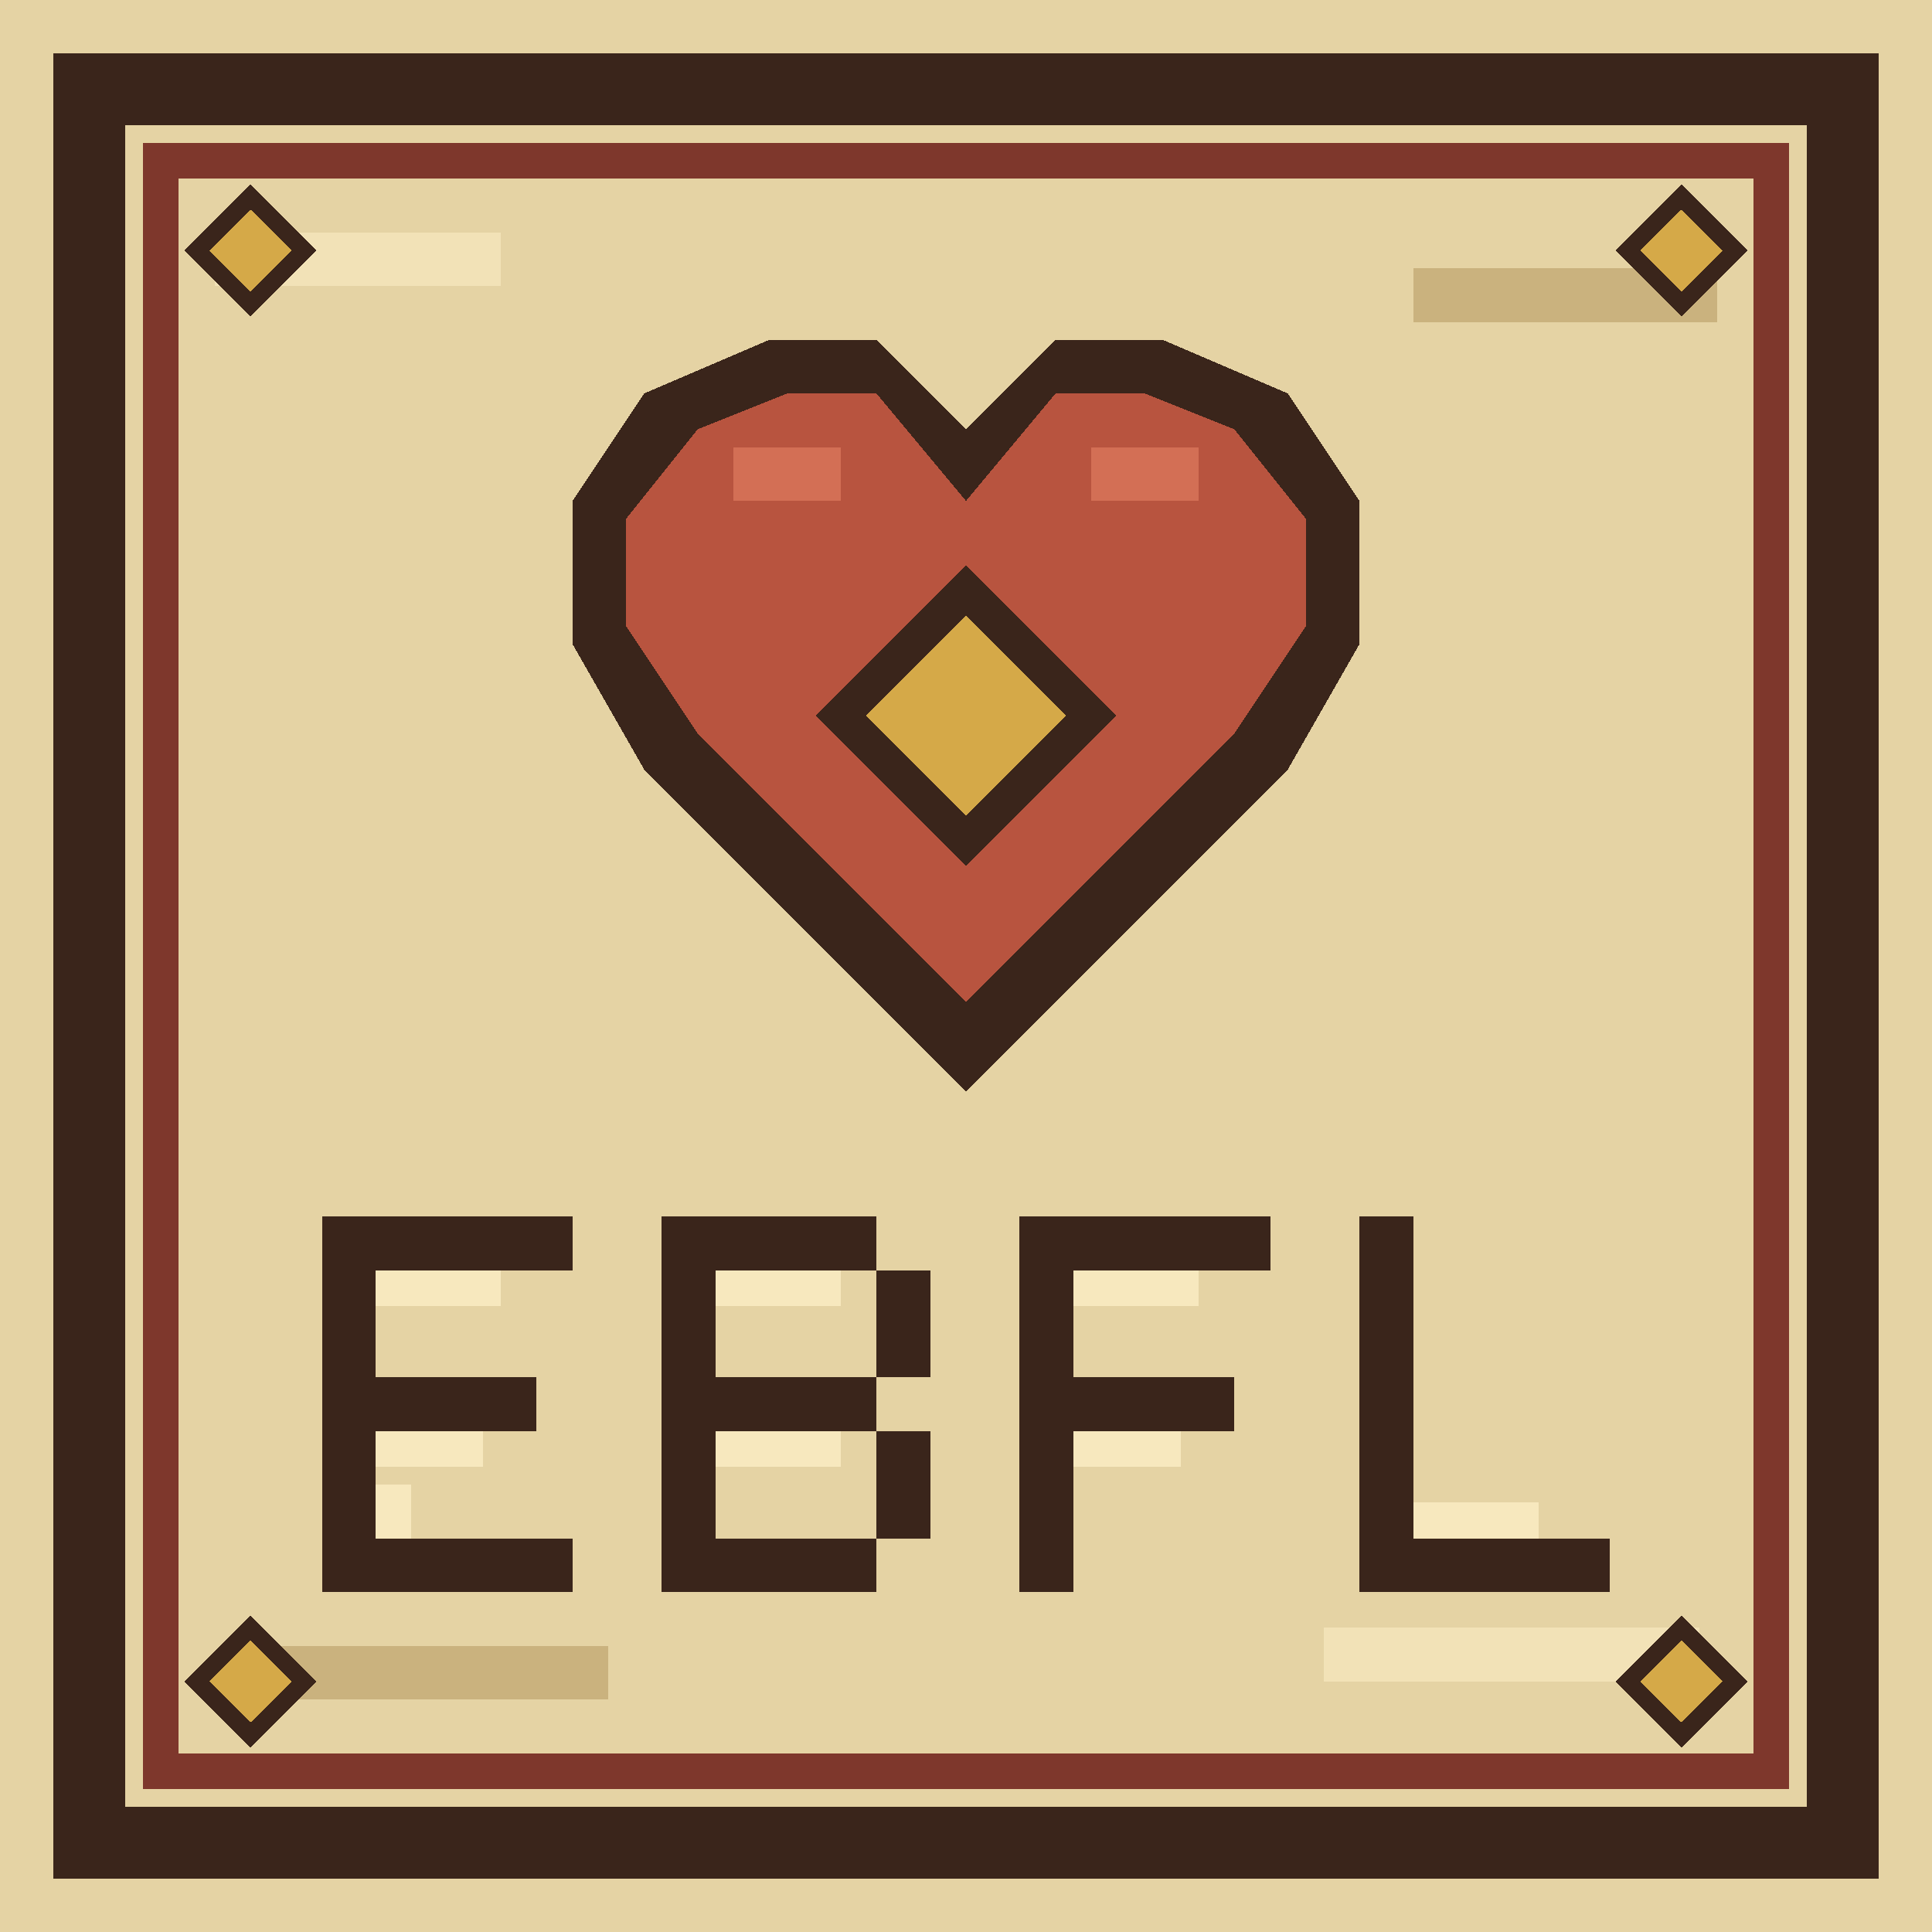
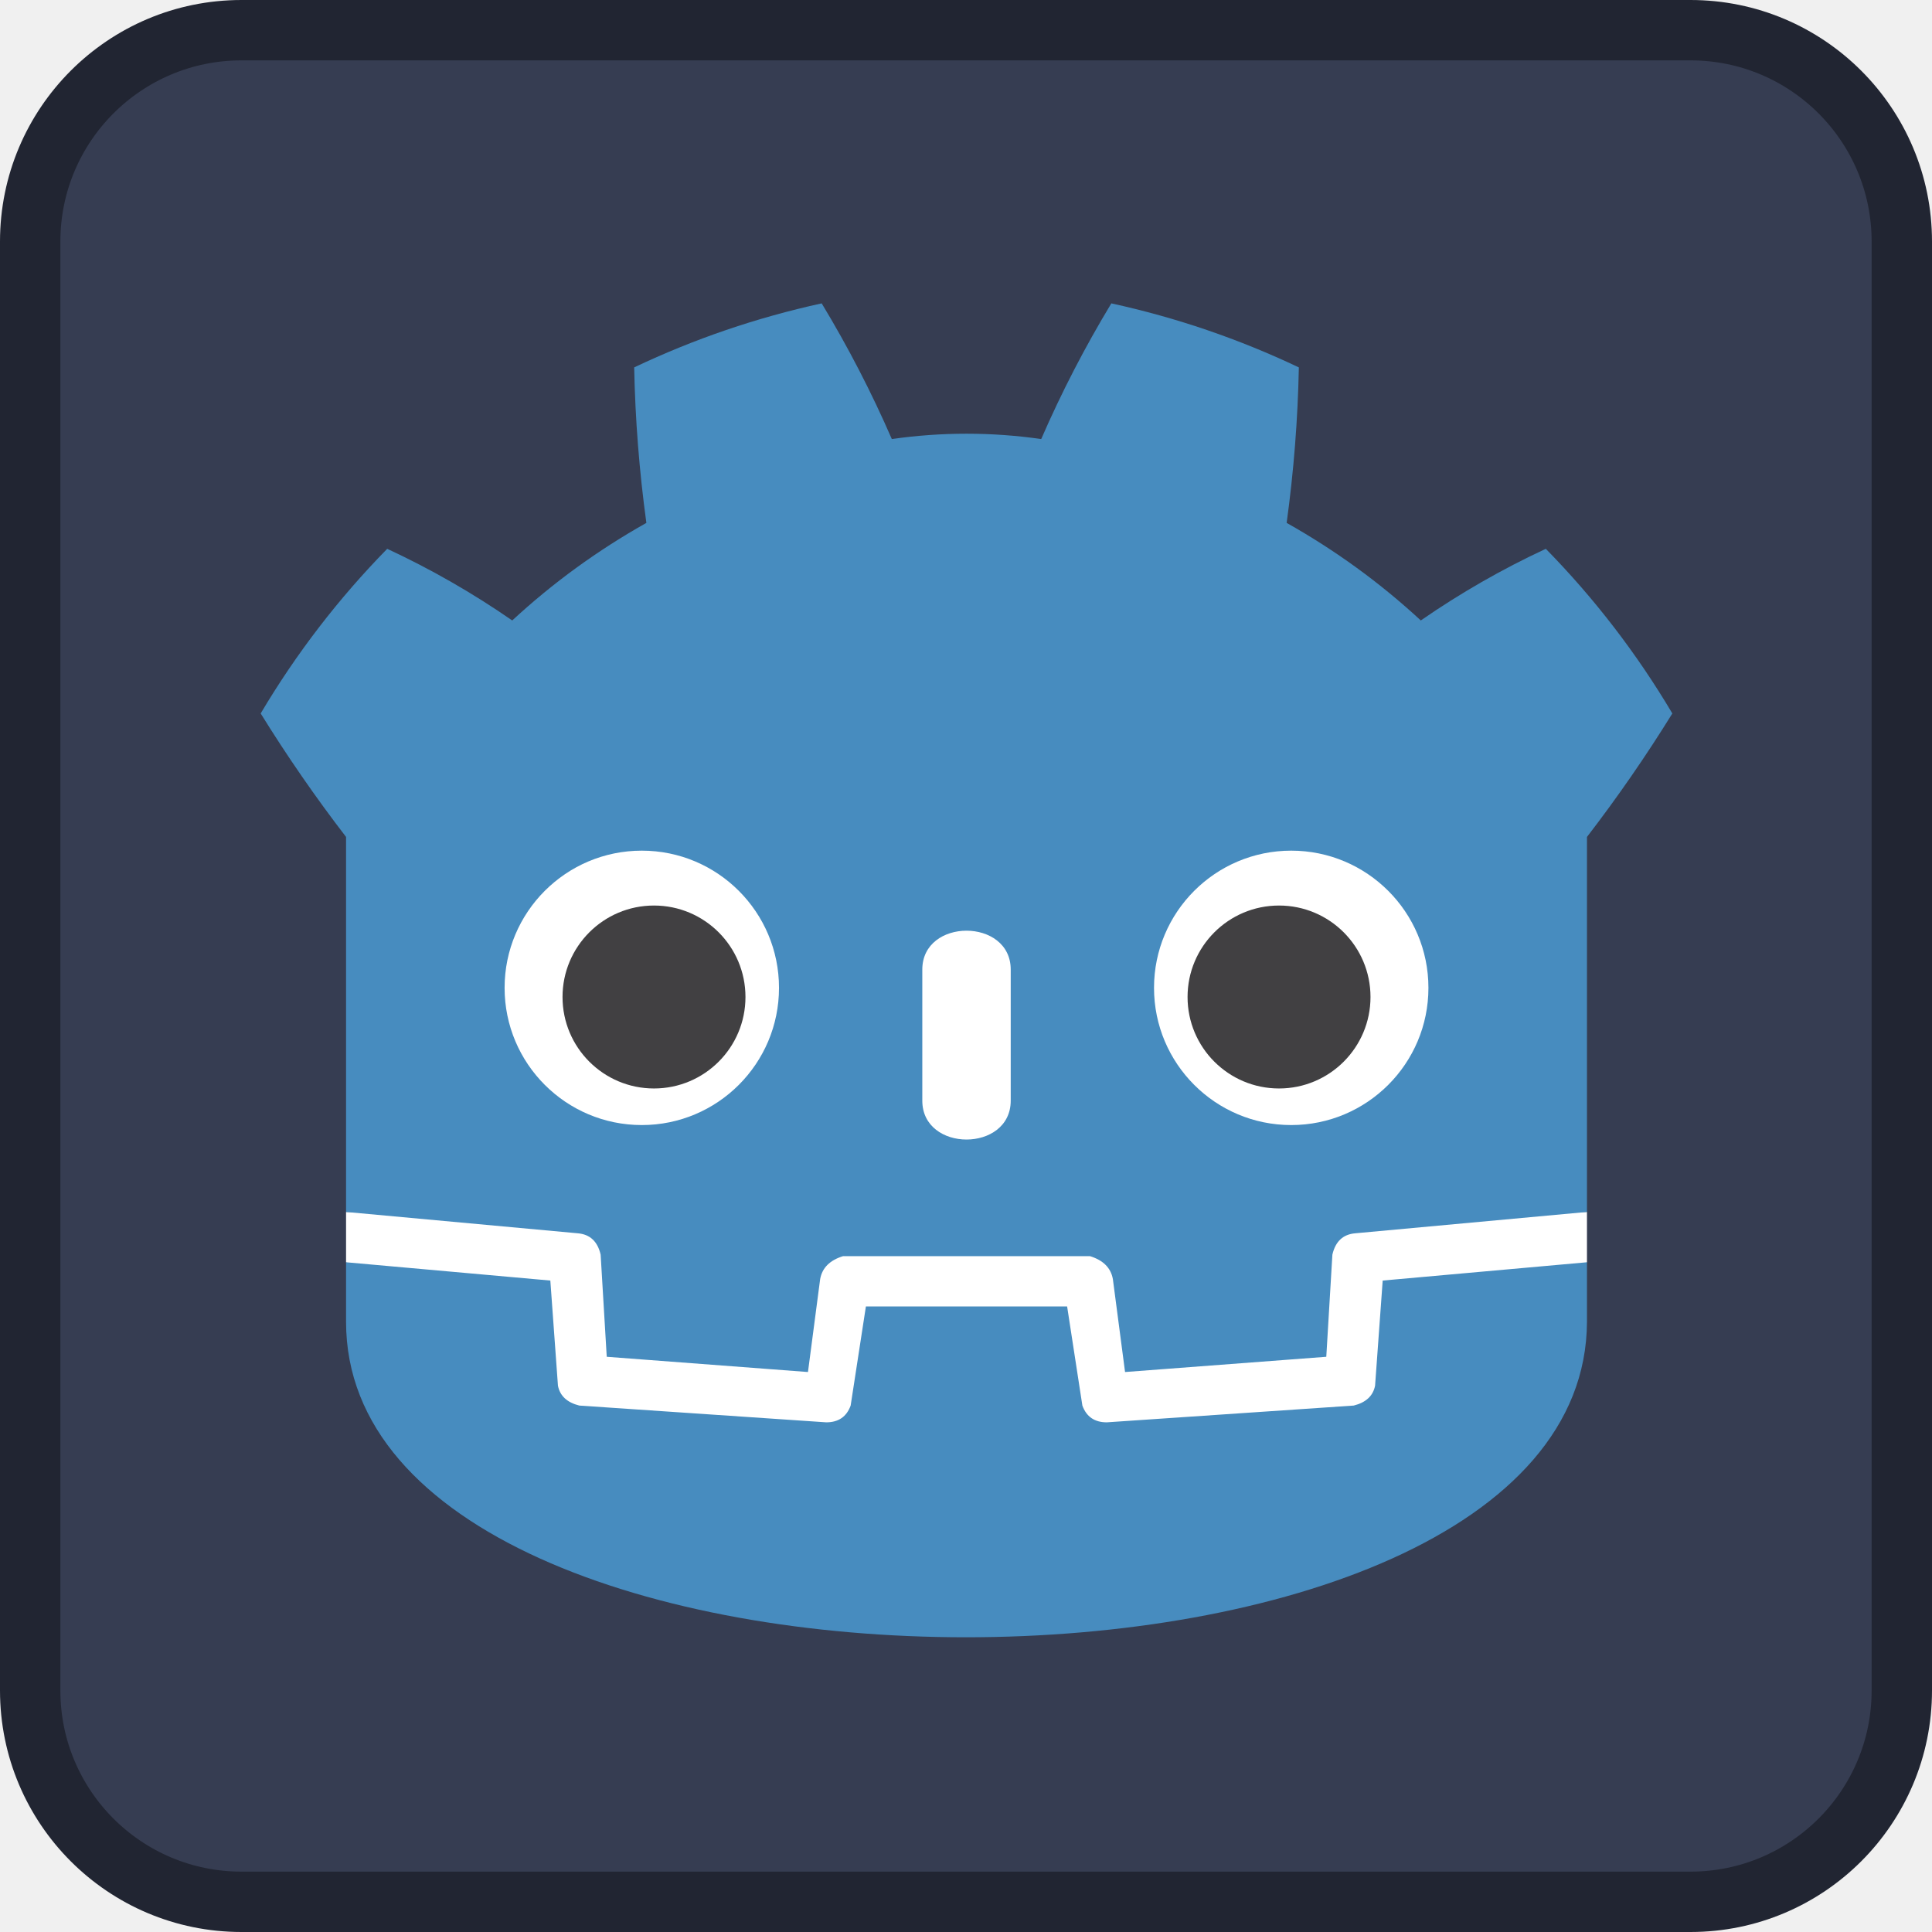
- <svg xmlns="http://www.w3.org/2000/svg" width="432" height="432" viewBox="0 0 108 108" shape-rendering="crispEdges">
-   <rect width="108" height="108" fill="#e5d3a4" />
-   <rect x="5" y="5" width="98" height="98" fill="none" stroke="#3a251b" stroke-width="4" />
-   <rect x="9" y="9" width="90" height="90" fill="none" stroke="#7e372c" stroke-width="2" />
-   <rect x="12" y="13" width="16" height="3" fill="#f2e2b7" />
-   <rect x="79" y="15" width="17" height="3" fill="#cab27e" />
-   <rect x="13" y="92" width="21" height="3" fill="#cab27e" />
-   <rect x="74" y="91" width="21" height="3" fill="#f2e2b7" />
-   <g fill="#d5a948" stroke="#3a251b" stroke-width="1">
-     <path d="M14 11l3 3-3 3-3-3z" />
-     <path d="M94 11l3 3-3 3-3-3z" />
-     <path d="M14 91l3 3-3 3-3-3z" />
-     <path d="M94 91l3 3-3 3-3-3z" />
+ <svg xmlns="http://www.w3.org/2000/svg" width="128" height="128">
+   <rect width="124" height="124" x="2" y="2" fill="#363d52" stroke="#212532" stroke-width="4" rx="14" />
+   <g fill="#fff" transform="translate(12.322 12.322)scale(.101)">
+     <path d="M105 673v33q407 354 814 0v-33z" />
+     <path fill="#478cbf" d="m105 673 152 14q12 1 15 14l4 67 132 10 8-61q2-11 15-15h162q13 4 15 15l8 61 132-10 4-67q3-13 15-14l152-14V427q30-39 56-81-35-59-83-108-43 20-82 47-40-37-88-64 7-51 8-102-59-28-123-42-26 43-46 89-49-7-98 0-20-46-46-89-64 14-123 42 1 51 8 102-48 27-88 64-39-27-82-47-48 49-83 108 26 42 56 81zm0 33v39c0 276 813 276 814 0v-39l-134 12-5 69q-2 10-14 13l-162 11q-12 0-16-11l-10-65H446l-10 65q-4 11-16 11l-162-11q-12-3-14-13l-5-69z" />
+     <path d="M483 600c0 34 58 34 58 0v-86c0-34-58-34-58 0z" />
+     <circle cx="725" cy="526" r="90" />
+     <circle cx="299" cy="526" r="90" />
  </g>
-   <path d="M32 28L36 22L43 19L49 19L54 24L59 19L65 19L72 22L76 28L76 36L72 43L66 49L60 55L54 61L48 55L42 49L36 43L32 36Z" fill="#3a251b" />
-   <path d="M35 29L39 24L44 22L49 22L54 28L59 22L64 22L69 24L73 29L73 35L69 41L63 47L58 52L54 56L50 52L45 47L39 41L35 35Z" fill="#b8543f" />
-   <rect x="41" y="25" width="6" height="3" fill="#d36f55" />
-   <rect x="61" y="25" width="6" height="3" fill="#d36f55" />
-   <path d="M54 33L61 40L54 47L47 40Z" fill="#d5a948" stroke="#3a251b" stroke-width="2" />
-   <g fill="#3a251b">
-     <rect x="18" y="68" width="3" height="21" />
-     <rect x="21" y="68" width="11" height="3" />
-     <rect x="21" y="77" width="9" height="3" />
-     <rect x="21" y="86" width="11" height="3" />
-     <rect x="37" y="68" width="3" height="21" />
-     <rect x="40" y="68" width="9" height="3" />
-     <rect x="40" y="77" width="9" height="3" />
-     <rect x="40" y="86" width="9" height="3" />
-     <rect x="49" y="71" width="3" height="6" />
-     <rect x="49" y="80" width="3" height="6" />
-     <rect x="57" y="68" width="3" height="21" />
-     <rect x="60" y="68" width="11" height="3" />
-     <rect x="60" y="77" width="9" height="3" />
-     <rect x="76" y="68" width="3" height="21" />
-     <rect x="79" y="86" width="11" height="3" />
-   </g>
-   <g fill="#f7e8be">
-     <rect x="21" y="71" width="7" height="2" />
-     <rect x="21" y="80" width="6" height="2" />
-     <rect x="21" y="83" width="2" height="3" />
-     <rect x="40" y="71" width="7" height="2" />
-     <rect x="40" y="80" width="7" height="2" />
-     <rect x="60" y="71" width="7" height="2" />
-     <rect x="60" y="80" width="6" height="2" />
-     <rect x="79" y="84" width="7" height="2" />
+   <g fill="#414042" transform="translate(12.322 12.322)scale(.101)">
+     <circle cx="307" cy="532" r="60" />
+     <circle cx="717" cy="532" r="60" />
  </g>
</svg>
